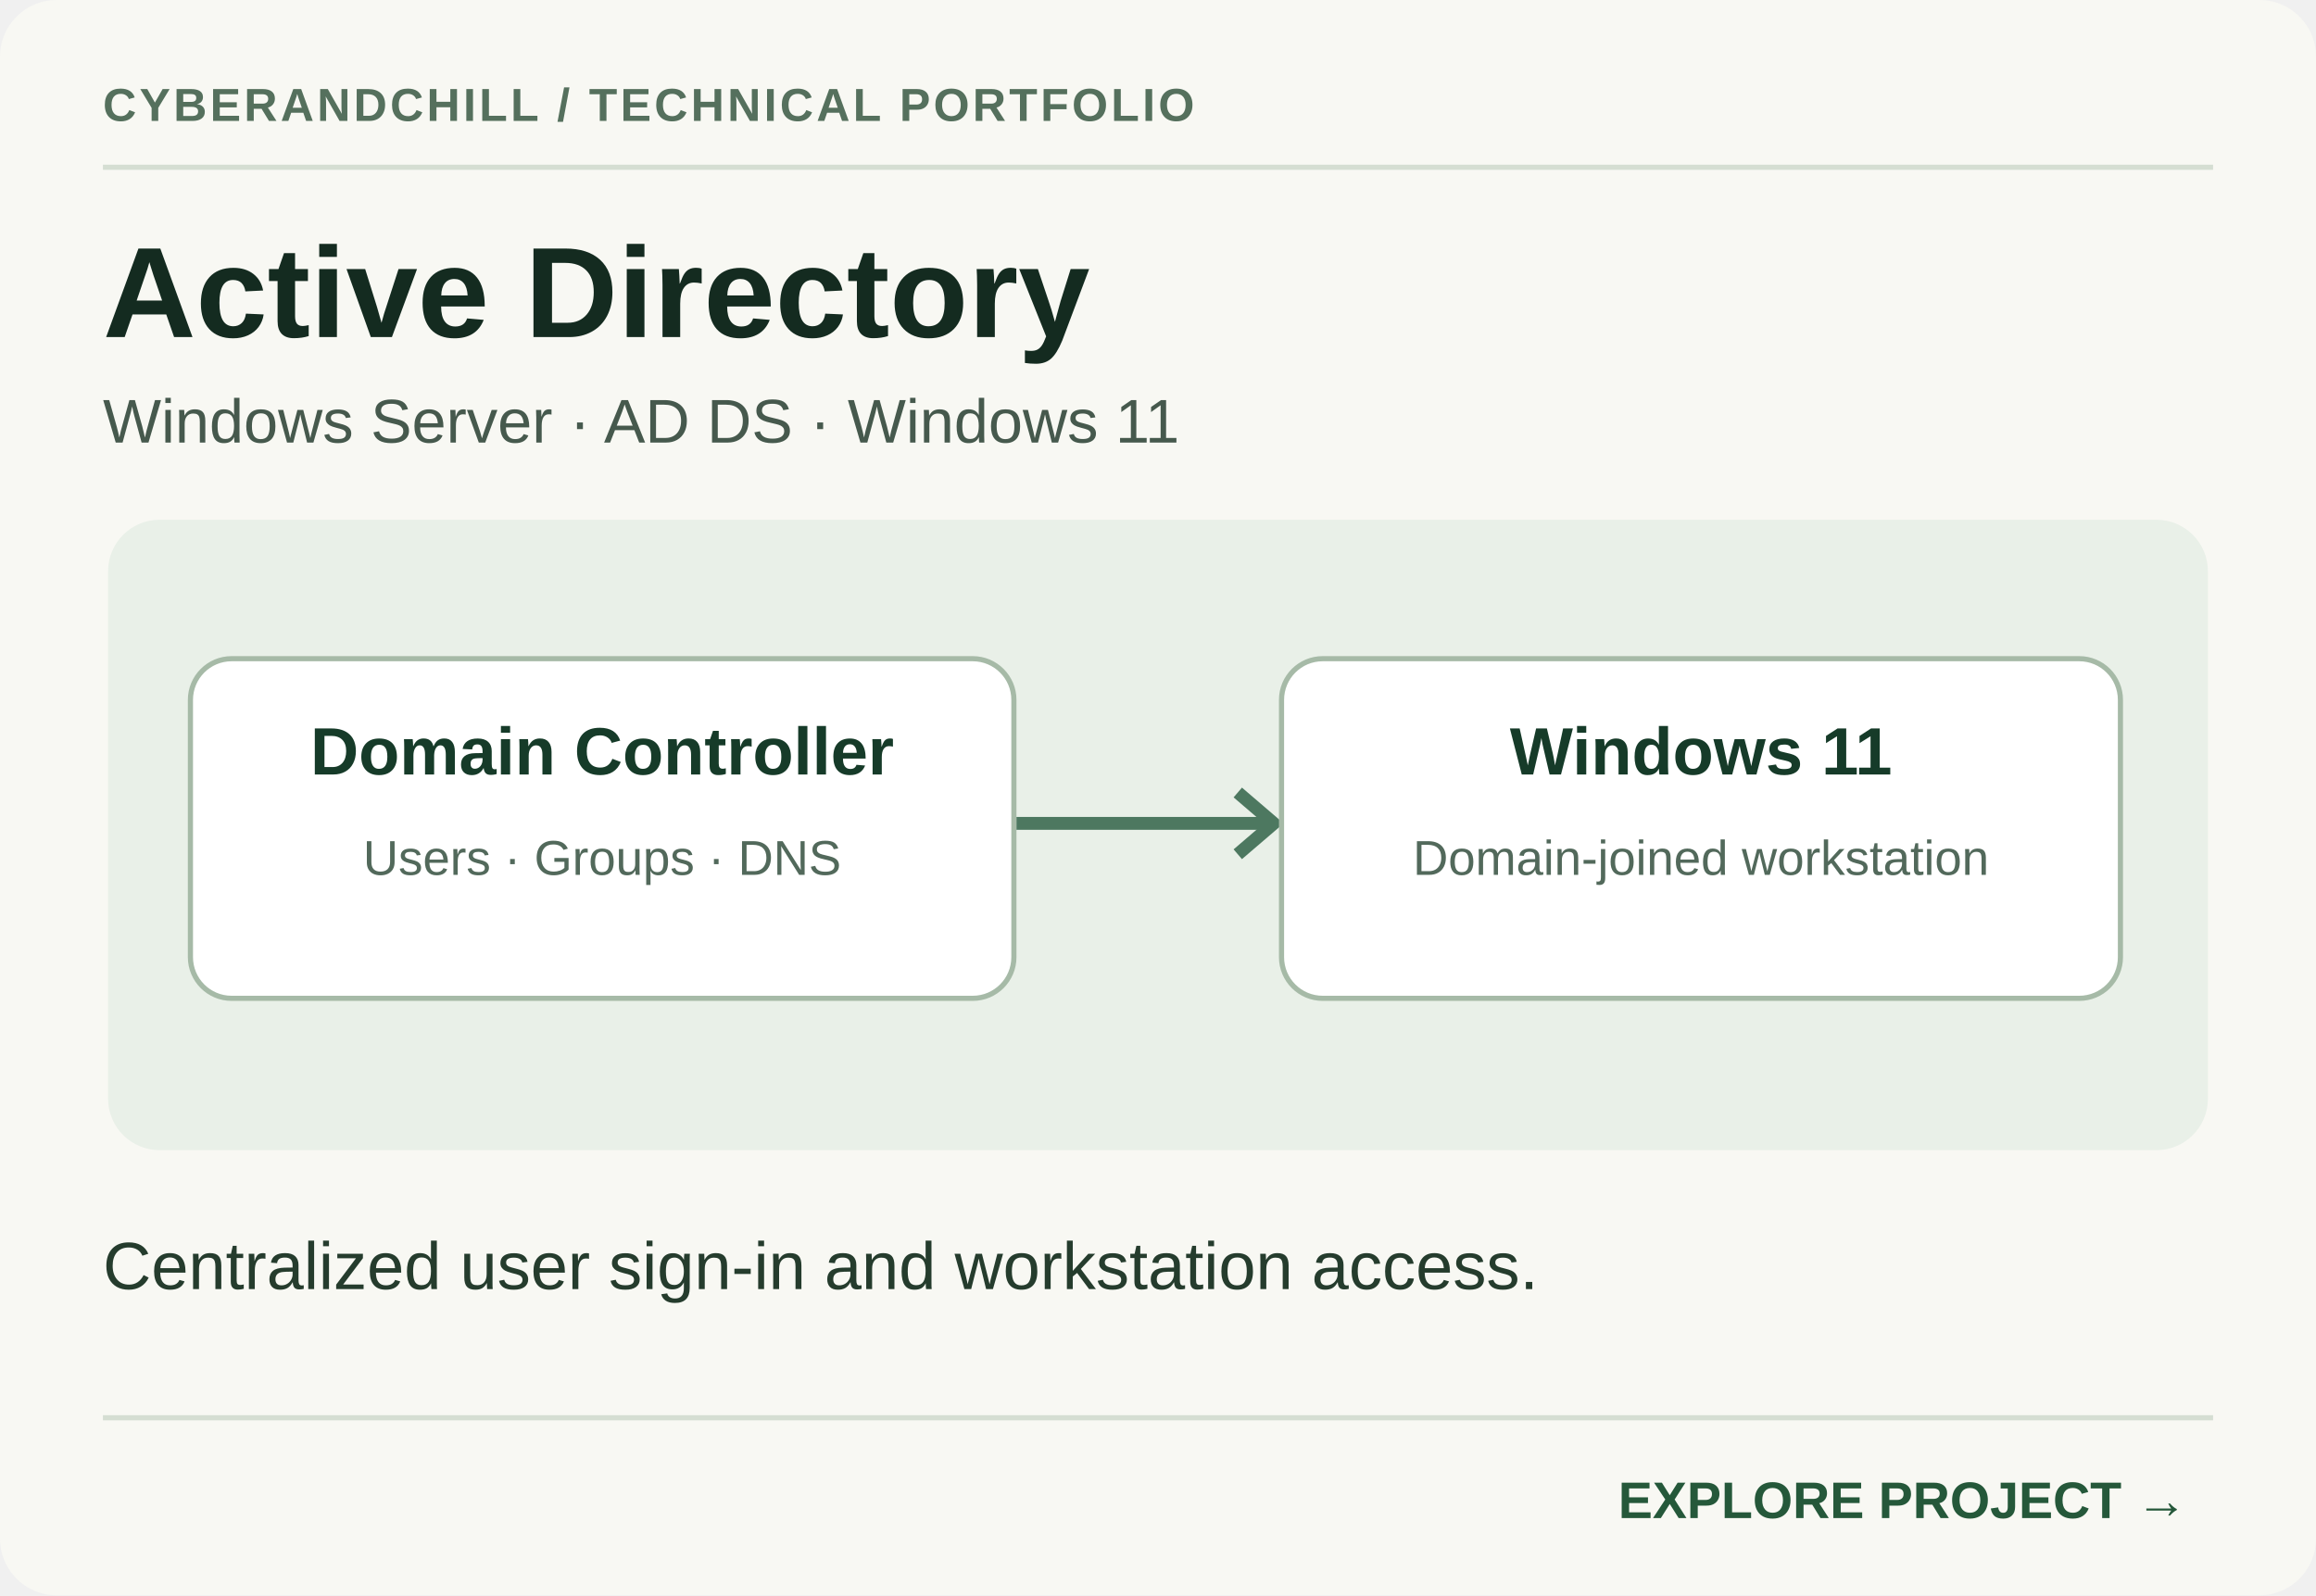
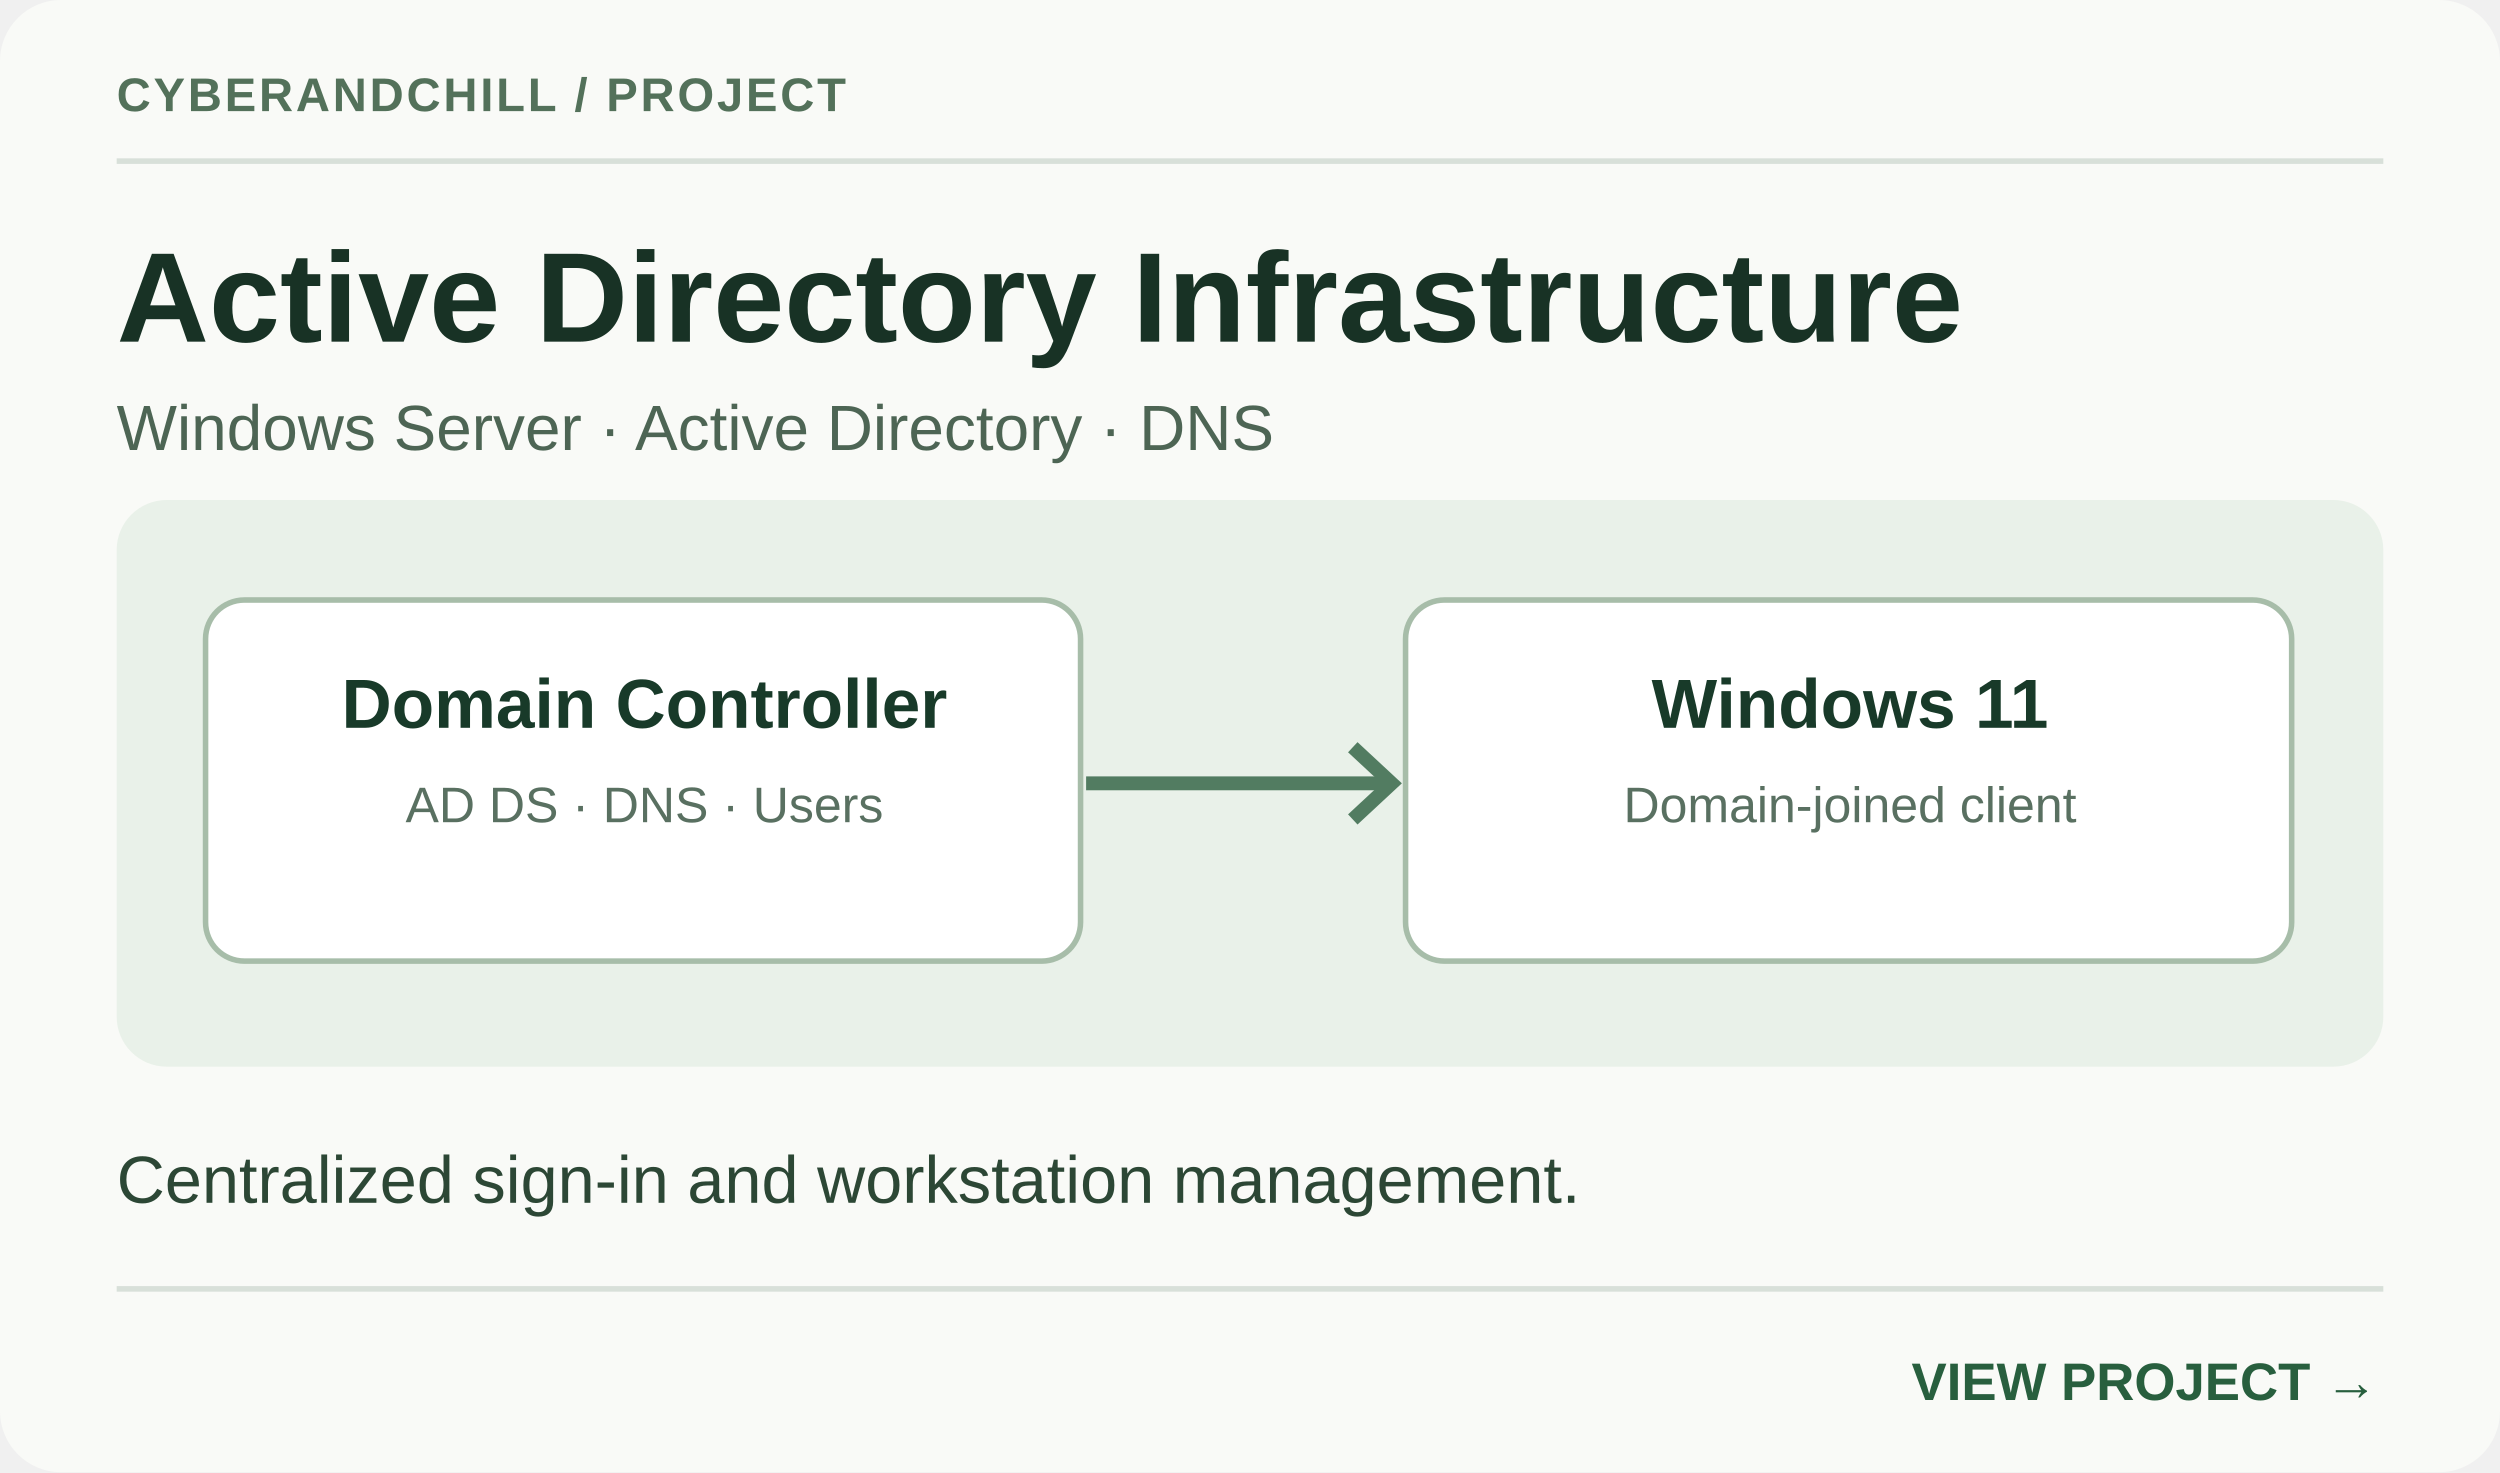
- <svg xmlns="http://www.w3.org/2000/svg" width="900" height="620" viewBox="0 0 900 620">
-   <style>text{font-family:Arial,Helvetica,sans-serif}.eyebrow{font-size:18px;letter-spacing:1.2px;fill:#55705d;font-weight:700}.title{font-size:50px;font-weight:700;fill:#142b20}.sub{font-size:24px;fill:#46594d}.node{font-size:26px;font-weight:700;fill:#163b29;text-anchor:middle}.small{font-size:19px;fill:#52695b;text-anchor:middle}.summary{font-size:26px;fill:#253c2d}.cta{font-size:20px;fill:#25583a;font-weight:700}</style>
-   <rect width="900" height="620" rx="22" fill="#f8f8f3" />
-   <text x="40" y="47" class="eyebrow">CYBERANDCHILL  /  TECHNICAL PORTFOLIO</text>
-   <path d="M40 65H860" stroke="#d5ded2" stroke-width="2" />
-   <text x="40" y="131" class="title">Active Directory</text>
-   <text x="40" y="172" class="sub">Windows Server  ·  AD DS  ·  Windows 11</text>
-   <rect x="42" y="202" width="816" height="245" rx="20" fill="#e9f0e8" />
-   <rect x="74" y="256" width="320" height="132" rx="16" fill="white" stroke="#a6baa7" stroke-width="2" />
-   <text x="234" y="301" class="node">Domain Controller</text>
-   <text x="234" y="340" class="small">Users · Groups · DNS</text>
-   <path d="M395 320H495" stroke="#4d7860" stroke-width="5" />
-   <path d="M481 308L495 320L481 332" stroke="#4d7860" fill="none" stroke-width="5" />
-   <rect x="498" y="256" width="326" height="132" rx="16" fill="white" stroke="#a6baa7" stroke-width="2" />
-   <text x="661" y="301" class="node">Windows 11</text>
-   <text x="661" y="340" class="small">Domain-joined workstation</text>
-   <text x="40" y="501" class="summary">Centralized user sign-in and workstation access.</text>
-   <path d="M40 551H860" stroke="#d5ded2" stroke-width="2" />
-   <text x="850" y="590" text-anchor="end" class="cta">EXPLORE PROJECT →</text>
+ <svg xmlns="http://www.w3.org/2000/svg" width="900" height="530" viewBox="0 0 900 530">
+   <style>text{font-family:Arial,Helvetica,sans-serif}.k{font-size:17px;font-weight:700;letter-spacing:1px;fill:#53715a}.title{font-size:46px;font-weight:700;fill:#183225}.sub{font-size:23px;fill:#4d6554}.node{font-size:25px;font-weight:700;text-anchor:middle;fill:#183a29}.fine{font-size:18px;text-anchor:middle;fill:#597061}.out{font-size:24px;fill:#2c4735}.more{font-size:19px;font-weight:700;fill:#285f3e}</style>
+   <rect width="900" height="530" rx="22" fill="#f9faf7" />
+   <text x="42" y="40" class="k">CYBERANDCHILL / PROJECT</text>
+   <path d="M42 58H858" stroke="#d8e0d9" stroke-width="2" />
+   <text x="42" y="123" class="title">Active Directory Infrastructure</text>
+   <text x="42" y="162" class="sub">Windows Server · Active Directory · DNS</text>
+   <rect x="42" y="180" width="816" height="204" rx="18" fill="#e9f1e9" />
+   <rect x="74" y="216" width="315" height="130" rx="14" fill="#fff" stroke="#a7bda9" stroke-width="2" />
+   <text x="232" y="262" class="node">Domain Controller</text>
+   <text x="232" y="296" class="fine">AD DS · DNS · Users</text>
+   <path d="M391 282H501" stroke="#527c61" stroke-width="5" />
+   <path d="M487 269L501 282L487 295" fill="none" stroke="#527c61" stroke-width="5" />
+   <rect x="506" y="216" width="319" height="130" rx="14" fill="#fff" stroke="#a7bda9" stroke-width="2" />
+   <text x="666" y="262" class="node">Windows 11</text>
+   <text x="666" y="296" class="fine">Domain-joined client</text>
+   <text x="42" y="433" class="out">Centralized sign-in and workstation management.</text>
+   <path d="M42 464H858" stroke="#d8e0d9" stroke-width="2" />
+   <text x="856" y="504" text-anchor="end" class="more">VIEW PROJECT →</text>
</svg>
